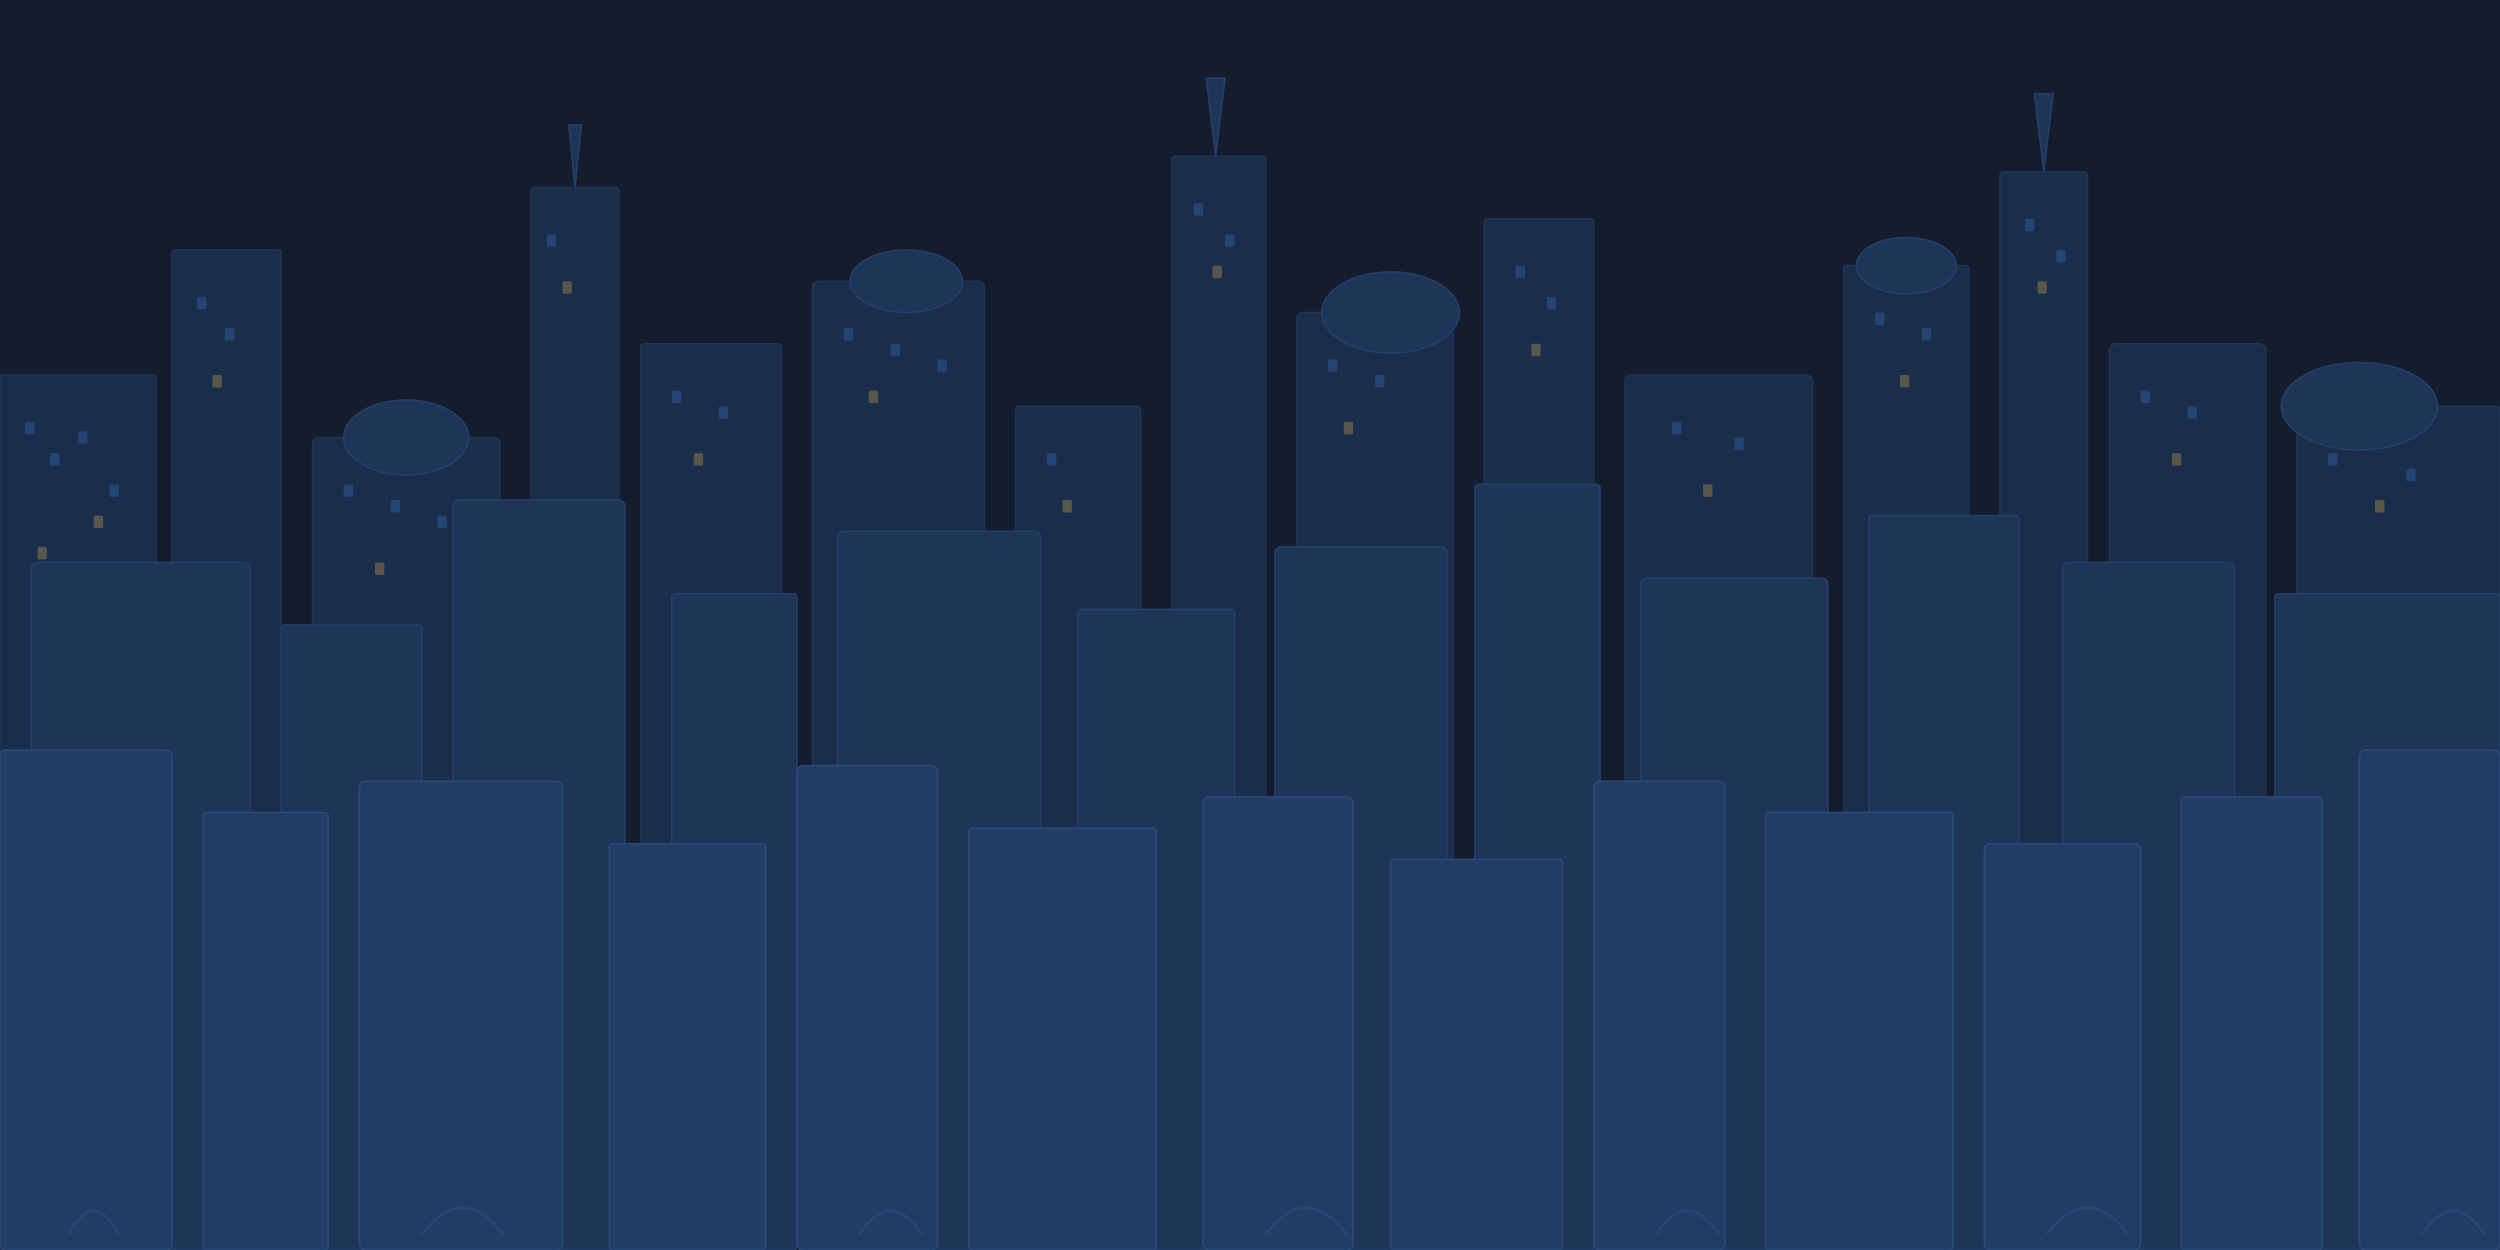
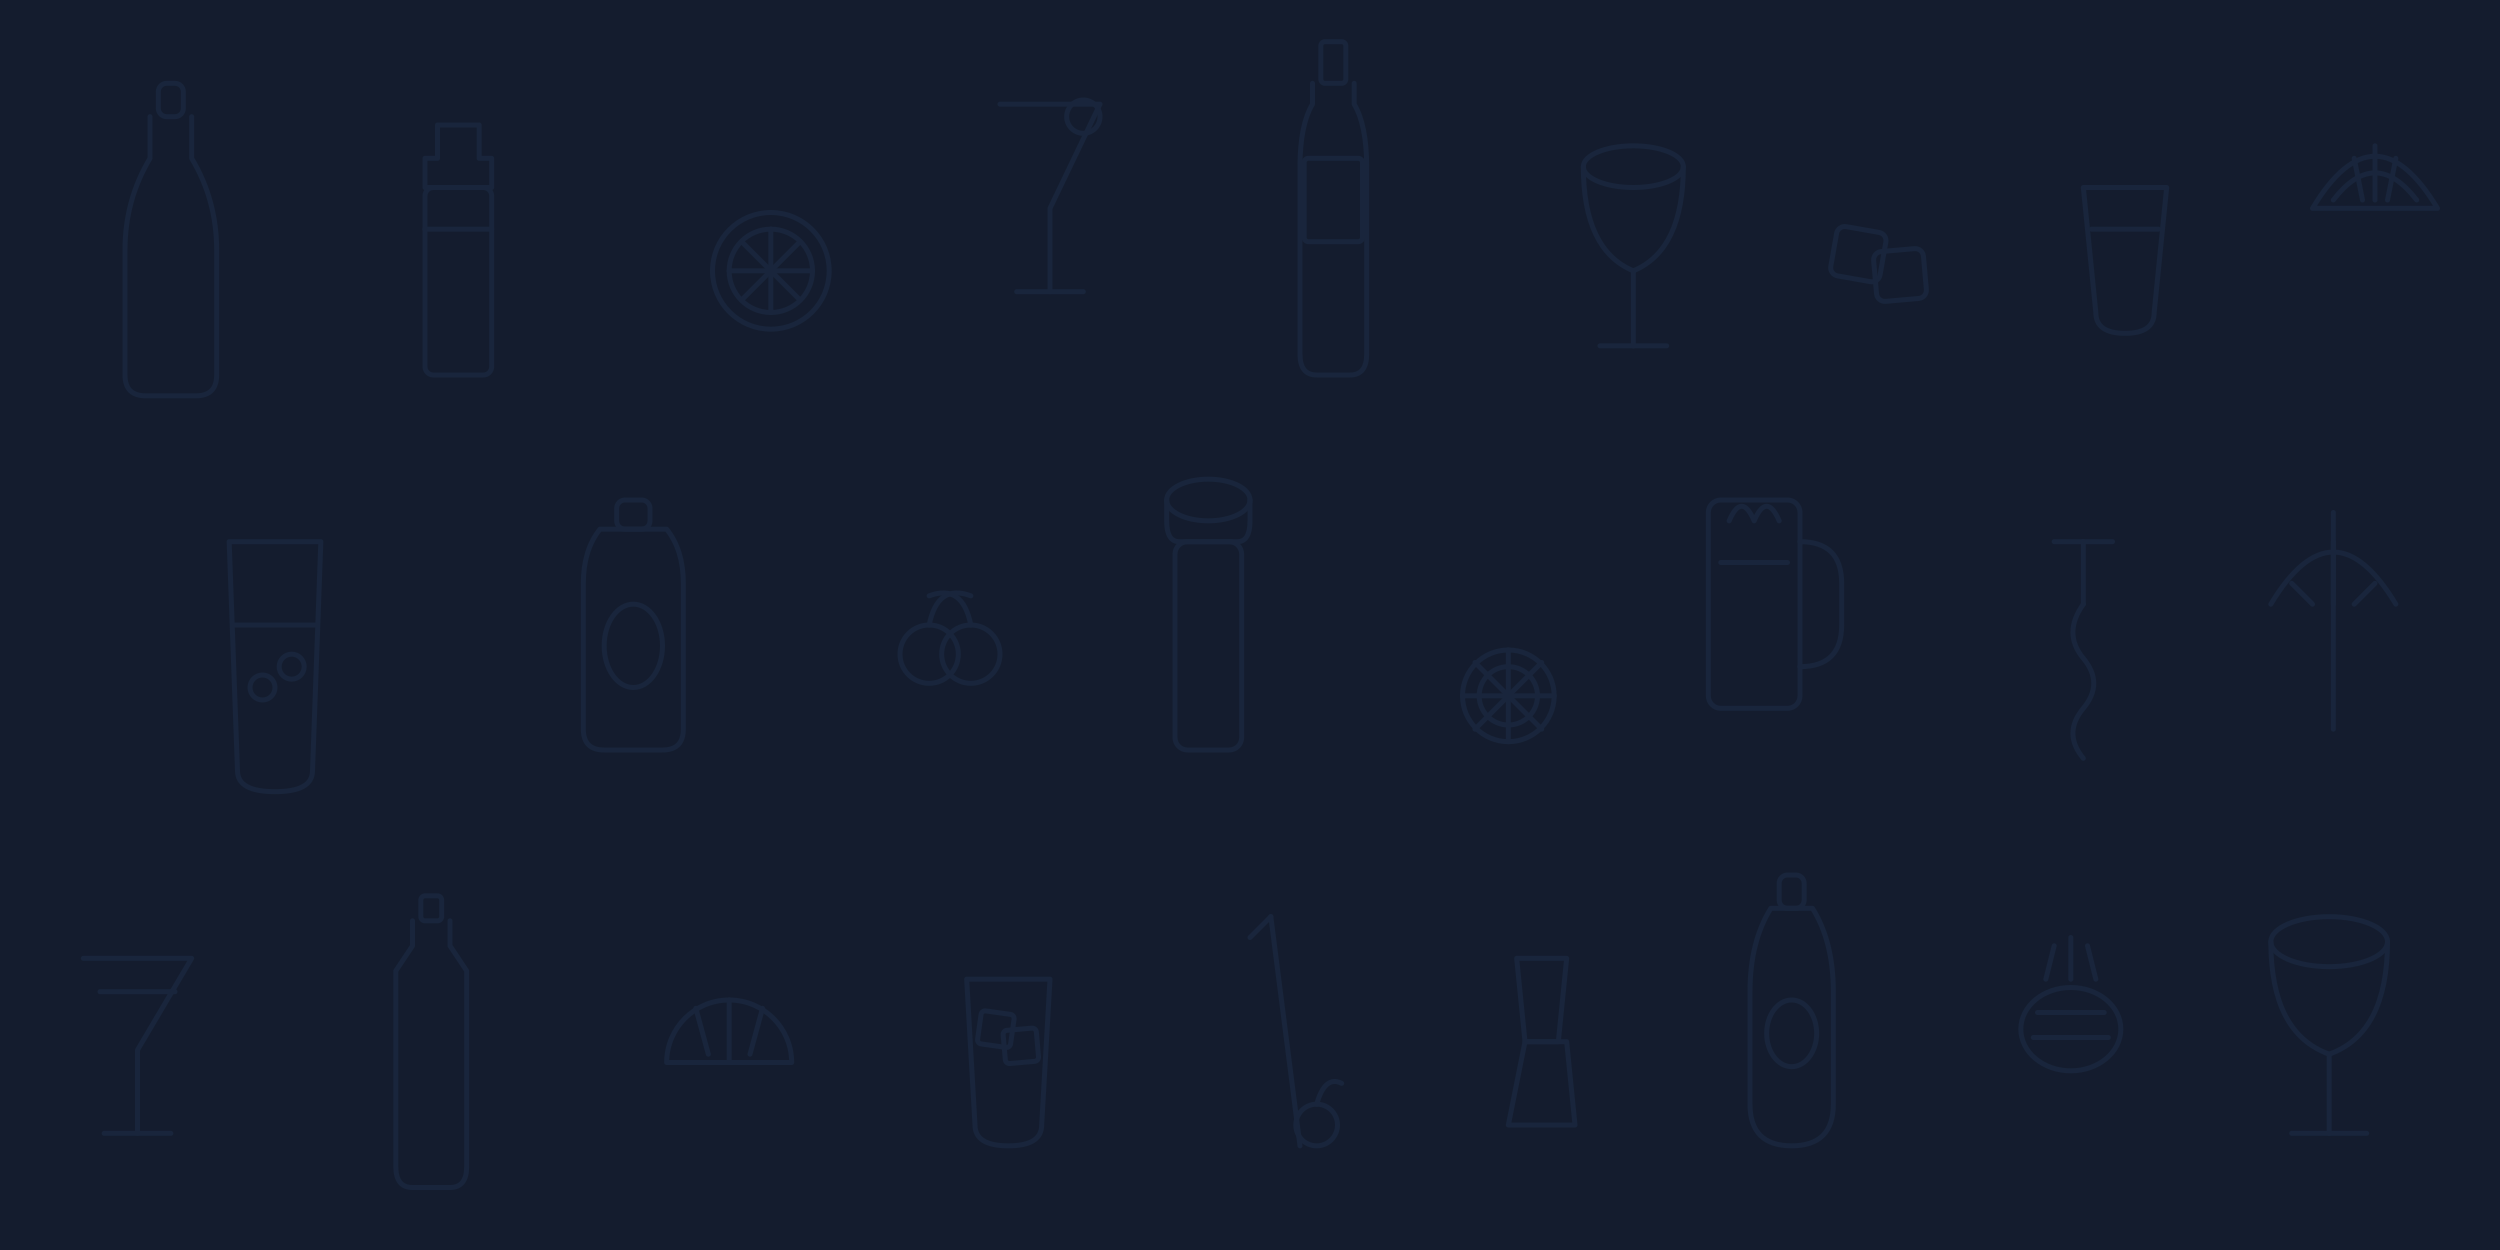
- <svg xmlns="http://www.w3.org/2000/svg" width="800" height="400" viewBox="0 0 800 400">
-   <defs>
-     <pattern id="windows" width="6" height="8" patternUnits="userSpaceOnUse">
-       <rect width="2" height="3" x="2" y="2" fill="#2a4a7a" opacity="0.5" rx="0.3" />
-     </pattern>
-   </defs>
-   <rect width="800" height="400" fill="#141c2e" />
-   <g fill="#1a2d4a" stroke="#1f3555" stroke-width="0.5">
-     <rect x="0" y="120" width="50" height="280" rx="1" />
-     <rect x="55" y="80" width="35" height="320" rx="1" />
-     <rect x="100" y="140" width="60" height="260" rx="2" />
-     <rect x="170" y="60" width="28" height="340" rx="1" />
-     <rect x="205" y="110" width="45" height="290" rx="1" />
-     <rect x="260" y="90" width="55" height="310" rx="2" />
-     <rect x="325" y="130" width="40" height="270" rx="1" />
-     <rect x="375" y="50" width="30" height="350" rx="1" />
-     <rect x="415" y="100" width="50" height="300" rx="2" />
-     <rect x="475" y="70" width="35" height="330" rx="1" />
-     <rect x="520" y="120" width="60" height="280" rx="2" />
-     <rect x="590" y="85" width="40" height="315" rx="1" />
-     <rect x="640" y="55" width="28" height="345" rx="1" />
-     <rect x="675" y="110" width="50" height="290" rx="2" />
-     <rect x="735" y="130" width="65" height="270" rx="1" />
-   </g>
-   <g fill="#1e3558" stroke="#24406a" stroke-width="0.5">
-     <rect x="10" y="180" width="70" height="220" rx="2" />
-     <rect x="90" y="200" width="45" height="200" rx="1" />
-     <rect x="145" y="160" width="55" height="240" rx="2" />
-     <rect x="215" y="190" width="40" height="210" rx="1" />
-     <rect x="268" y="170" width="65" height="230" rx="2" />
-     <rect x="345" y="195" width="50" height="205" rx="1" />
-     <rect x="408" y="175" width="55" height="225" rx="2" />
-     <rect x="472" y="155" width="40" height="245" rx="1" />
-     <rect x="525" y="185" width="60" height="215" rx="2" />
-     <rect x="598" y="165" width="48" height="235" rx="1" />
-     <rect x="660" y="180" width="55" height="220" rx="2" />
-     <rect x="728" y="190" width="72" height="210" rx="1" />
-   </g>
-   <g fill="#223d65" stroke="#2a4a7a" stroke-width="0.5">
-     <rect x="0" y="240" width="55" height="160" rx="2" />
-     <rect x="65" y="260" width="40" height="140" rx="1" />
-     <rect x="115" y="250" width="65" height="150" rx="2" />
-     <rect x="195" y="270" width="50" height="130" rx="1" />
-     <rect x="255" y="245" width="45" height="155" rx="2" />
-     <rect x="310" y="265" width="60" height="135" rx="1" />
-     <rect x="385" y="255" width="48" height="145" rx="2" />
-     <rect x="445" y="275" width="55" height="125" rx="1" />
-     <rect x="510" y="250" width="42" height="150" rx="2" />
-     <rect x="565" y="260" width="60" height="140" rx="1" />
-     <rect x="635" y="270" width="50" height="130" rx="2" />
-     <rect x="698" y="255" width="45" height="145" rx="1" />
-     <rect x="755" y="240" width="45" height="160" rx="2" />
-   </g>
-   <g fill="#2a5590" opacity="0.6">
-     <rect x="8" y="135" width="3" height="4" rx="0.5" />
-     <rect x="16" y="145" width="3" height="4" rx="0.5" />
-     <rect x="25" y="138" width="3" height="4" rx="0.5" />
-     <rect x="35" y="155" width="3" height="4" rx="0.5" />
-     <rect x="63" y="95" width="3" height="4" rx="0.5" />
-     <rect x="72" y="105" width="3" height="4" rx="0.5" />
-     <rect x="110" y="155" width="3" height="4" rx="0.5" />
-     <rect x="125" y="160" width="3" height="4" rx="0.5" />
-     <rect x="140" y="165" width="3" height="4" rx="0.5" />
-     <rect x="175" y="75" width="3" height="4" rx="0.5" />
-     <rect x="215" y="125" width="3" height="4" rx="0.5" />
-     <rect x="230" y="130" width="3" height="4" rx="0.5" />
-     <rect x="270" y="105" width="3" height="4" rx="0.5" />
-     <rect x="285" y="110" width="3" height="4" rx="0.5" />
-     <rect x="300" y="115" width="3" height="4" rx="0.5" />
-     <rect x="335" y="145" width="3" height="4" rx="0.5" />
-     <rect x="382" y="65" width="3" height="4" rx="0.5" />
-     <rect x="392" y="75" width="3" height="4" rx="0.5" />
-     <rect x="425" y="115" width="3" height="4" rx="0.5" />
-     <rect x="440" y="120" width="3" height="4" rx="0.5" />
-     <rect x="485" y="85" width="3" height="4" rx="0.5" />
-     <rect x="495" y="95" width="3" height="4" rx="0.5" />
-     <rect x="535" y="135" width="3" height="4" rx="0.5" />
-     <rect x="555" y="140" width="3" height="4" rx="0.5" />
-     <rect x="600" y="100" width="3" height="4" rx="0.5" />
-     <rect x="615" y="105" width="3" height="4" rx="0.5" />
-     <rect x="648" y="70" width="3" height="4" rx="0.5" />
-     <rect x="658" y="80" width="3" height="4" rx="0.5" />
-     <rect x="685" y="125" width="3" height="4" rx="0.5" />
-     <rect x="700" y="130" width="3" height="4" rx="0.5" />
-     <rect x="745" y="145" width="3" height="4" rx="0.5" />
-     <rect x="770" y="150" width="3" height="4" rx="0.5" />
-   </g>
-   <g fill="#c9a84c" opacity="0.35">
-     <rect x="12" y="175" width="3" height="4" rx="0.5" />
-     <rect x="30" y="165" width="3" height="4" rx="0.5" />
-     <rect x="68" y="120" width="3" height="4" rx="0.5" />
-     <rect x="120" y="180" width="3" height="4" rx="0.5" />
-     <rect x="180" y="90" width="3" height="4" rx="0.5" />
-     <rect x="222" y="145" width="3" height="4" rx="0.5" />
-     <rect x="278" y="125" width="3" height="4" rx="0.5" />
-     <rect x="340" y="160" width="3" height="4" rx="0.5" />
-     <rect x="388" y="85" width="3" height="4" rx="0.5" />
-     <rect x="430" y="135" width="3" height="4" rx="0.5" />
-     <rect x="490" y="110" width="3" height="4" rx="0.5" />
-     <rect x="545" y="155" width="3" height="4" rx="0.5" />
-     <rect x="608" y="120" width="3" height="4" rx="0.5" />
-     <rect x="652" y="90" width="3" height="4" rx="0.5" />
-     <rect x="695" y="145" width="3" height="4" rx="0.5" />
-     <rect x="760" y="160" width="3" height="4" rx="0.5" />
-   </g>
-   <g fill="#1e3558" stroke="#24406a" stroke-width="0.5">
-     <polygon points="184,60 182,40 186,40" />
-     <polygon points="389,50 386,25 392,25" />
-     <polygon points="654,55 651,30 657,30" />
-     <ellipse cx="130" cy="140" rx="20" ry="12" />
-     <ellipse cx="290" cy="90" rx="18" ry="10" />
-     <ellipse cx="445" cy="100" rx="22" ry="13" />
-     <ellipse cx="610" cy="85" rx="16" ry="9" />
-     <ellipse cx="755" cy="130" rx="25" ry="14" />
-   </g>
-   <g fill="none" stroke="#2a5590" stroke-width="0.8" opacity="0.4">
-     <path d="M22,395 Q30,380 38,395" />
-     <path d="M135,395 Q148,378 161,395" />
-     <path d="M275,395 Q285,380 295,395" />
-     <path d="M405,395 Q418,378 431,395" />
-     <path d="M530,395 Q540,380 550,395" />
-     <path d="M655,395 Q668,378 681,395" />
-     <path d="M775,395 Q785,380 795,395" />
+ <svg xmlns="http://www.w3.org/2000/svg" width="600" height="300" viewBox="0 0 600 300">
+   <rect width="600" height="300" fill="#141c2e" />
+   <g opacity="0.12" fill="none" stroke="#3a6aa0" stroke-width="1.2" stroke-linecap="round" stroke-linejoin="round">
+     <g transform="translate(30,20)">
+       <rect x="8" y="0" width="6" height="8" rx="2" />
+       <path d="M6 8 L6 18 Q0 28 0 40 L0 70 Q0 75 5 75 L17 75 Q22 75 22 70 L22 40 Q22 28 16 18 L16 8" />
+     </g>
+     <g transform="translate(100,30)">
+       <path d="M5 0 L15 0 L15 8 L18 8 L18 15 L2 15 L2 8 L5 8Z" />
+       <rect x="2" y="15" width="16" height="45" rx="2" />
+       <line x1="2" y1="25" x2="18" y2="25" />
+     </g>
+     <g transform="translate(170,50)">
+       <circle cx="15" cy="15" r="14" />
+       <circle cx="15" cy="15" r="10" />
+       <line x1="15" y1="5" x2="15" y2="25" />
+       <line x1="5" y1="15" x2="25" y2="15" />
+       <line x1="8" y1="8" x2="22" y2="22" />
+       <line x1="22" y1="8" x2="8" y2="22" />
+     </g>
+     <g transform="translate(240,25)">
+       <path d="M0 0 L24 0 L12 25 L12 45" />
+       <line x1="4" y1="45" x2="20" y2="45" />
+       <circle cx="20" cy="3" r="4" />
+     </g>
+     <g transform="translate(310,10)">
+       <rect x="7" y="0" width="6" height="10" rx="1" />
+       <path d="M5 10 L5 15 Q2 20 2 30 L2 75 Q2 80 6 80 L14 80 Q18 80 18 75 L18 30 Q18 20 15 15 L15 10" />
+       <rect x="3" y="28" width="14" height="20" rx="1" />
+     </g>
+     <g transform="translate(380,35)">
+       <ellipse cx="12" cy="5" rx="12" ry="5" />
+       <path d="M0 5 Q0 25 12 30 Q24 25 24 5" />
+       <line x1="12" y1="30" x2="12" y2="48" />
+       <line x1="4" y1="48" x2="20" y2="48" />
+     </g>
+     <g transform="translate(440,55)">
+       <rect x="0" y="0" width="12" height="12" rx="2" transform="rotate(10 6 6)" />
+       <rect x="10" y="5" width="12" height="12" rx="2" transform="rotate(-5 16 11)" />
+     </g>
+     <g transform="translate(500,45)">
+       <path d="M0 0 L20 0 L17 30 Q17 35 10 35 Q3 35 3 30Z" />
+       <line x1="2" y1="10" x2="18" y2="10" />
+     </g>
+     <g transform="translate(555,30)">
+       <path d="M0 20 Q15 -5 30 20Z" />
+       <path d="M5 18 Q15 5 25 18" />
+       <line x1="15" y1="5" x2="15" y2="18" />
+       <line x1="10" y1="8" x2="12" y2="18" />
+       <line x1="20" y1="8" x2="18" y2="18" />
+     </g>
+     <g transform="translate(55,130)">
+       <path d="M0 0 L22 0 L20 55 Q20 60 11 60 Q2 60 2 55Z" />
+       <line x1="1" y1="20" x2="21" y2="20" />
+       <circle cx="8" cy="35" r="3" />
+       <circle cx="15" cy="30" r="3" />
+     </g>
+     <g transform="translate(140,120)">
+       <rect x="8" y="0" width="8" height="7" rx="2" />
+       <path d="M4 7 Q0 12 0 20 L0 55 Q0 60 5 60 L19 60 Q24 60 24 55 L24 20 Q24 12 20 7Z" />
+       <ellipse cx="12" cy="35" rx="7" ry="10" />
+     </g>
+     <g transform="translate(215,145)">
+       <circle cx="8" cy="12" r="7" />
+       <path d="M8 5 Q10 -5 18 -2" />
+       <circle cx="18" cy="12" r="7" />
+       <path d="M18 5 Q16 -5 8 -2" />
+     </g>
+     <g transform="translate(280,115)">
+       <ellipse cx="10" cy="5" rx="10" ry="5" />
+       <path d="M0 5 L0 10 Q0 15 3 15 L17 15 Q20 15 20 10 L20 5" />
+       <rect x="2" y="15" width="16" height="50" rx="3" />
+     </g>
+     <g transform="translate(350,155)">
+       <circle cx="12" cy="12" r="11" />
+       <circle cx="12" cy="12" r="7" />
+       <line x1="12" y1="1" x2="12" y2="23" />
+       <line x1="1" y1="12" x2="23" y2="12" />
+       <line x1="4" y1="4" x2="20" y2="20" />
+       <line x1="20" y1="4" x2="4" y2="20" />
+     </g>
+     <g transform="translate(410,120)">
+       <rect x="0" y="0" width="22" height="50" rx="3" />
+       <path d="M22 10 Q32 10 32 20 L32 30 Q32 40 22 40" />
+       <line x1="3" y1="15" x2="19" y2="15" />
+       <path d="M5 5 Q8 -2 11 5 Q14 -2 17 5" fill="none" />
+     </g>
+     <g transform="translate(490,130)">
+       <line x1="10" y1="0" x2="10" y2="15" />
+       <line x1="3" y1="0" x2="17" y2="0" />
+       <path d="M10 15 Q5 22 10 28 Q15 34 10 40 Q5 46 10 52" />
+     </g>
+     <g transform="translate(545,125)">
+       <path d="M0 20 Q15 -5 30 20" />
+       <line x1="15" y1="-2" x2="15" y2="50" />
+       <line x1="5" y1="15" x2="10" y2="20" />
+       <line x1="15" y1="5" x2="15" y2="20" />
+       <line x1="25" y1="15" x2="20" y2="20" />
+     </g>
+     <g transform="translate(20,230)">
+       <path d="M0 0 L26 0 L13 22 L13 42" />
+       <line x1="5" y1="42" x2="21" y2="42" />
+       <line x1="4" y1="8" x2="22" y2="8" />
+     </g>
+     <g transform="translate(95,215)">
+       <rect x="6" y="0" width="5" height="6" rx="1" />
+       <path d="M4 6 L4 12 L0 18 L0 65 Q0 70 4 70 L13 70 Q17 70 17 65 L17 18 L13 12 L13 6" />
+     </g>
+     <g transform="translate(160,240)">
+       <path d="M0 15 A15 15 0 0 1 30 15Z" />
+       <line x1="15" y1="0" x2="15" y2="15" />
+       <line x1="7" y1="2" x2="10" y2="13" />
+       <line x1="23" y1="2" x2="20" y2="13" />
+     </g>
+     <g transform="translate(230,235)">
+       <path d="M2 0 L22 0 L20 35 Q20 40 12 40 Q4 40 4 35Z" />
+       <rect x="5" y="8" width="8" height="8" rx="1" transform="rotate(8 9 12)" />
+       <rect x="11" y="12" width="8" height="8" rx="1" transform="rotate(-5 15 16)" />
+     </g>
+     <g transform="translate(300,220)">
+       <line x1="5" y1="0" x2="12" y2="55" />
+       <line x1="5" y1="0" x2="0" y2="5" />
+       <circle cx="16" cy="50" r="5" />
+       <path d="M16 45 Q18 38 22 40" />
+     </g>
+     <g transform="translate(360,230)">
+       <path d="M4 0 L16 0 L14 20 L6 20Z" />
+       <path d="M6 20 L16 20 L18 40 L2 40Z" />
+     </g>
+     <g transform="translate(420,210)">
+       <rect x="7" y="0" width="6" height="8" rx="2" />
+       <path d="M5 8 Q0 16 0 28 L0 55 Q0 65 10 65 Q20 65 20 55 L20 28 Q20 16 15 8Z" />
+       <ellipse cx="10" cy="38" rx="6" ry="8" />
+     </g>
+     <g transform="translate(485,235)">
+       <ellipse cx="12" cy="12" rx="12" ry="10" />
+       <path d="M6 0 L8 -8 M12 0 L12 -10 M18 0 L16 -8" />
+       <line x1="4" y1="8" x2="20" y2="8" />
+       <line x1="3" y1="14" x2="21" y2="14" />
+     </g>
+     <g transform="translate(545,220)">
+       <ellipse cx="14" cy="6" rx="14" ry="6" />
+       <path d="M0 6 Q0 28 14 33 Q28 28 28 6" />
+       <line x1="14" y1="33" x2="14" y2="52" />
+       <line x1="5" y1="52" x2="23" y2="52" />
+     </g>
  </g>
</svg>
